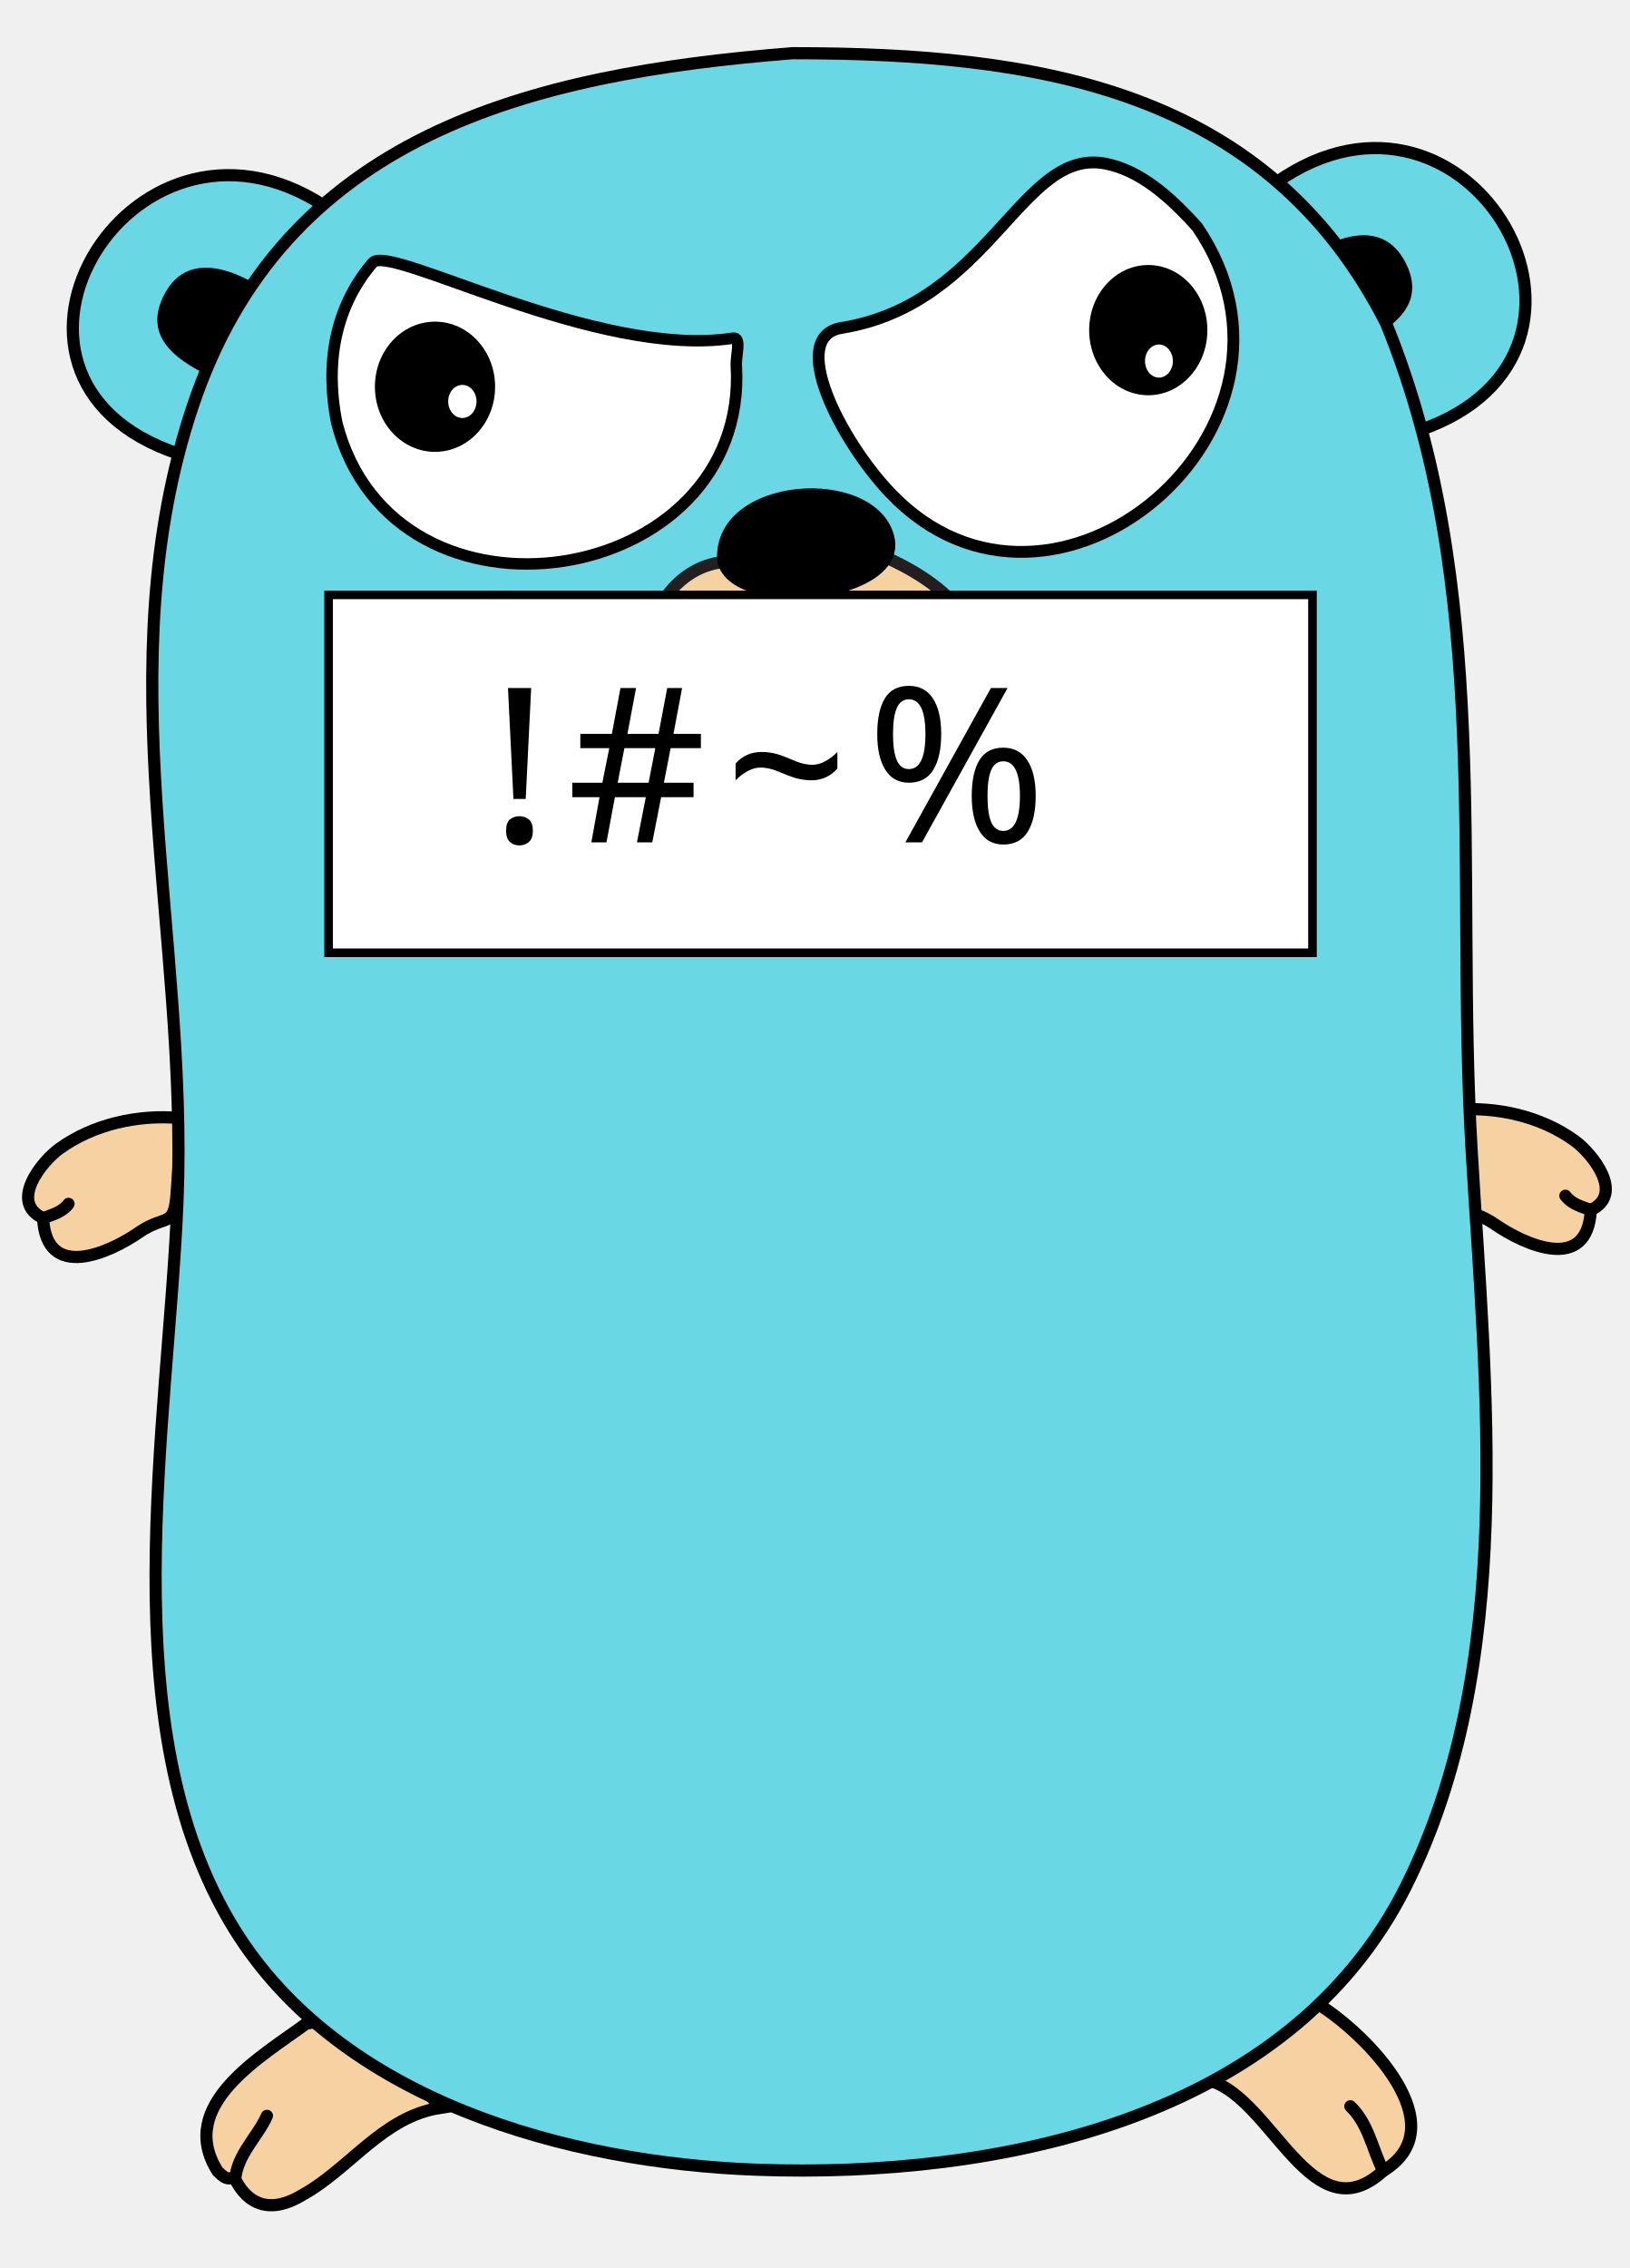
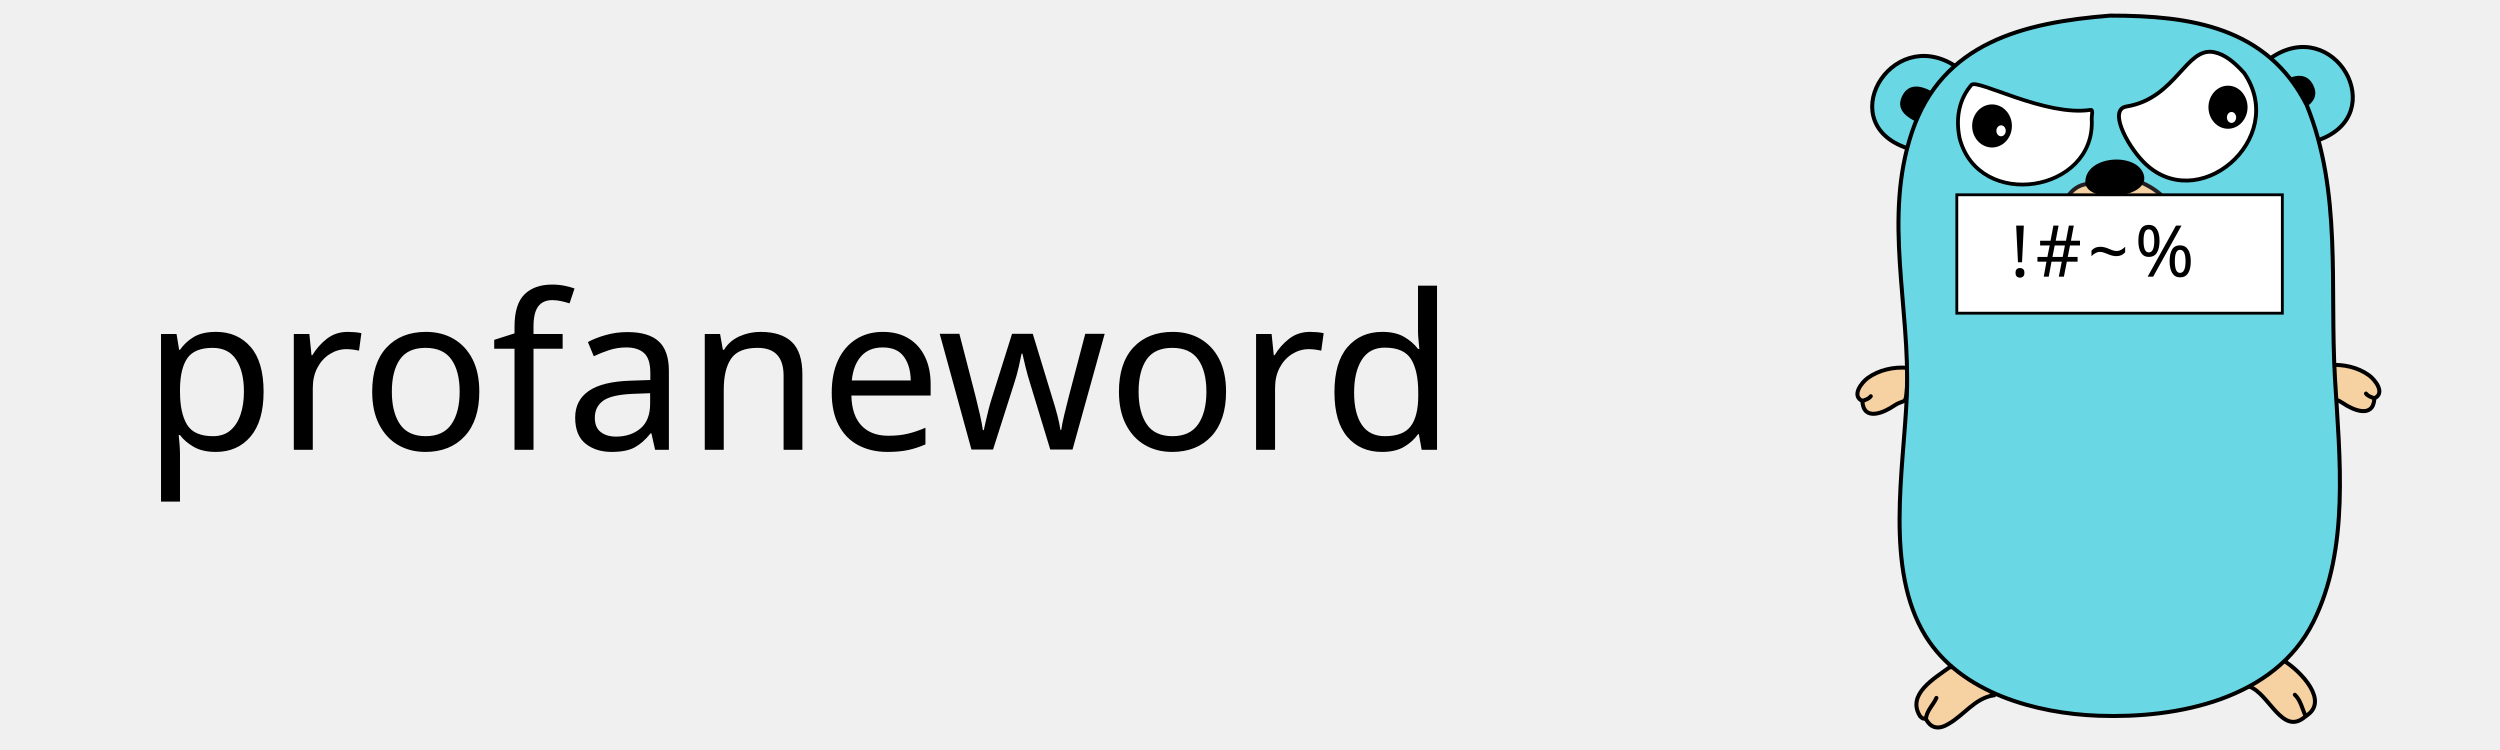
- <svg xmlns="http://www.w3.org/2000/svg" version="1.1" id="レイヤー_1" x="0px" y="0px" width="401.98px" height="559.472px" viewBox="0 0 401.98 559.472" enable-background="new 0 0 401.98 559.472" xml:space="preserve">
+ <svg xmlns="http://www.w3.org/2000/svg" version="1.1" id="レイヤー_1" x="0px" y="0px" width="1000" height="300" viewBox="0 0 1000 300" enable-background="new 0 0 401.98 559.472" xml:space="preserve">
  <defs id="defs971" />
-   <path fill-rule="evenodd" clip-rule="evenodd" fill="#F6D2A2" stroke="#000000" stroke-width="3" stroke-linecap="round" d="  M10.634,300.493c0.764,15.751,16.499,8.463,23.626,3.539c6.765-4.675,8.743-0.789,9.337-10.015  c0.389-6.064,1.088-12.128,0.744-18.216c-10.23-0.927-21.357,1.509-29.744,7.602C10.277,286.542,2.177,296.561,10.634,300.493" id="path914" />
-   <path fill-rule="evenodd" clip-rule="evenodd" fill="#C6B198" stroke="#000000" stroke-width="3" stroke-linecap="round" d="  M10.634,300.493c2.29-0.852,4.717-1.457,6.271-3.528" id="path916" />
-   <path fill-rule="evenodd" clip-rule="evenodd" fill="#6AD7E5" stroke="#000000" stroke-width="3" stroke-linecap="round" d="  M46.997,112.853C-13.3,95.897,31.536,19.189,79.956,50.74L46.997,112.853z" id="path918" />
-   <path fill-rule="evenodd" clip-rule="evenodd" fill="#6AD7E5" stroke="#000000" stroke-width="3" stroke-linecap="round" d="  M314.895,44.984c47.727-33.523,90.856,42.111,35.388,61.141L314.895,44.984z" id="path920" />
-   <path fill-rule="evenodd" clip-rule="evenodd" fill="#F6D2A2" stroke="#000000" stroke-width="3" stroke-linecap="round" d="  M325.161,494.343c12.123,7.501,34.282,30.182,16.096,41.18c-17.474,15.999-27.254-17.561-42.591-22.211  C305.271,504.342,313.643,496.163,325.161,494.343z" id="path922" />
-   <path fill-rule="evenodd" clip-rule="evenodd" fill="none" stroke="#000000" stroke-width="3" stroke-linecap="round" d="  M341.257,535.522c-2.696-5.361-3.601-11.618-8.102-15.939" id="path924" />
-   <path fill-rule="evenodd" clip-rule="evenodd" fill="#F6D2A2" stroke="#000000" stroke-width="3" stroke-linecap="round" d="  M108.579,519.975c-14.229,2.202-22.238,15.039-34.1,21.558c-11.178,6.665-15.454-2.134-16.461-3.92  c-1.752-0.799-1.605,0.744-4.309-1.979c-10.362-16.354,10.797-28.308,21.815-36.432C90.87,496.1,100.487,509.404,108.579,519.975z" id="path926" />
-   <path fill-rule="evenodd" clip-rule="evenodd" fill="none" stroke="#000000" stroke-width="3" stroke-linecap="round" d="  M58.019,537.612c0.542-6.233,5.484-10.407,7.838-15.677" id="path928" />
-   <path fill-rule="evenodd" clip-rule="evenodd" d="M49.513,91.667c-7.955-4.208-13.791-9.923-8.925-19.124  c4.505-8.518,12.874-7.593,20.83-3.385L49.513,91.667z" id="path930" />
-   <path fill-rule="evenodd" clip-rule="evenodd" d="M337.716,83.667c7.955-4.208,13.791-9.923,8.925-19.124  c-4.505-8.518-12.874-7.593-20.83-3.385L337.716,83.667z" id="path932" />
-   <path fill-rule="evenodd" clip-rule="evenodd" fill="#F6D2A2" stroke="#000000" stroke-width="3" stroke-linecap="round" d="  M392.475,298.493c-0.764,15.751-16.499,8.463-23.626,3.539c-6.765-4.675-8.743-0.789-9.337-10.015  c-0.389-6.064-1.088-12.128-0.744-18.216c10.23-0.927,21.357,1.509,29.744,7.602C392.831,284.542,400.932,294.561,392.475,298.493" id="path934" />
-   <path fill-rule="evenodd" clip-rule="evenodd" fill="#C6B198" stroke="#000000" stroke-width="3" stroke-linecap="round" d="  M392.475,298.493c-2.29-0.852-4.717-1.457-6.271-3.528" id="path936" />
-   <g id="g940">
-     <path fill-rule="evenodd" clip-rule="evenodd" fill="#6AD7E5" stroke="#000000" stroke-width="3" stroke-linecap="round" d="   M195.512,13.124c60.365,0,116.953,8.633,146.452,66.629c26.478,65.006,17.062,135.104,21.1,203.806   c3.468,58.992,11.157,127.145-16.21,181.812c-28.79,57.514-100.73,71.982-160,69.863c-46.555-1.666-102.794-16.854-129.069-59.389   c-30.826-49.9-16.232-124.098-13.993-179.622c2.652-65.771-17.815-131.742,3.792-196.101   C69.999,33.359,130.451,18.271,195.512,13.124" id="path938" />
+   <path d="m 744.947,160.386 c 0.41,8.449 8.85,4.539 12.673,1.898 3.629,-2.508 4.69,-0.423 5.008,-5.372 0.209,-3.253 0.584,-6.505 0.399,-9.771 -5.487,-0.497 -11.456,0.809 -15.954,4.078 -2.317,1.684 -6.662,7.058 -2.126,9.167" id="path914" style="clip-rule:evenodd;fill:#f6d2a2;fill-rule:evenodd;stroke:#000000;stroke-width:1.609;stroke-linecap:round" />
+   <path d="m 744.947,160.386 c 1.228,-0.457 2.53,-0.782 3.364,-1.892" id="path916" style="clip-rule:evenodd;fill:#c6b198;fill-rule:evenodd;stroke:#000000;stroke-width:1.609;stroke-linecap:round" />
+   <path d="M 764.451,59.738 C 732.109,50.643 756.158,9.498 782.13,26.422 Z" id="path918" style="clip-rule:evenodd;fill:#6ad7e5;fill-rule:evenodd;stroke:#000000;stroke-width:1.609;stroke-linecap:round" />
+   <path d="m 908.149,23.334 c 25.6,-17.981 48.734,22.588 18.982,32.795 z" id="path920" style="clip-rule:evenodd;fill:#6ad7e5;fill-rule:evenodd;stroke:#000000;stroke-width:1.609;stroke-linecap:round" />
+   <path d="m 913.655,264.365 c 6.503,4.023 18.388,16.189 8.634,22.088 -9.373,8.582 -14.619,-9.42 -22.845,-11.914 3.543,-4.811 8.033,-9.199 14.212,-10.175 z" id="path922" style="clip-rule:evenodd;fill:#f6d2a2;fill-rule:evenodd;stroke:#000000;stroke-width:1.609;stroke-linecap:round" />
+   <path d="m 922.289,286.453 c -1.446,-2.876 -1.932,-6.232 -4.346,-8.549" id="path924" style="clip-rule:evenodd;fill:none;fill-rule:evenodd;stroke:#000000;stroke-width:1.609;stroke-linecap:round" />
+   <path d="m 797.483,278.114 c -7.632,1.181 -11.928,8.067 -18.291,11.563 -5.996,3.575 -8.289,-1.145 -8.829,-2.103 -0.94,-0.429 -0.861,0.399 -2.311,-1.062 -5.558,-8.772 5.791,-15.184 11.701,-19.542 8.231,-1.664 13.39,5.472 17.73,11.142 z" id="path926" style="clip-rule:evenodd;fill:#f6d2a2;fill-rule:evenodd;stroke:#000000;stroke-width:1.609;stroke-linecap:round" />
+   <path d="m 770.363,287.574 c 0.291,-3.343 2.942,-5.582 4.204,-8.409" id="path928" style="clip-rule:evenodd;fill:none;fill-rule:evenodd;stroke:#000000;stroke-width:1.609;stroke-linecap:round" />
+   <path d="m 765.801,48.374 c -4.267,-2.257 -7.397,-5.323 -4.787,-10.258 2.416,-4.569 6.905,-4.073 11.173,-1.816 z" id="path930" style="clip-rule:evenodd;fill-rule:evenodd;stroke-width:0.536" />
+   <path d="m 920.39,44.083 c 4.267,-2.257 7.397,-5.323 4.787,-10.258 -2.416,-4.569 -6.905,-4.073 -11.173,-1.816 z" id="path932" style="clip-rule:evenodd;fill-rule:evenodd;stroke-width:0.536" />
+   <path d="m 949.762,159.314 c -0.41,8.449 -8.85,4.539 -12.673,1.898 -3.629,-2.508 -4.69,-0.423 -5.008,-5.372 -0.209,-3.253 -0.584,-6.505 -0.399,-9.771 5.487,-0.497 11.456,0.809 15.954,4.078 2.317,1.684 6.662,7.058 2.126,9.167" id="path934" style="clip-rule:evenodd;fill:#f6d2a2;fill-rule:evenodd;stroke:#000000;stroke-width:1.609;stroke-linecap:round" />
+   <path d="m 949.762,159.314 c -1.228,-0.457 -2.53,-0.782 -3.364,-1.892" id="path936" style="clip-rule:evenodd;fill:#c6b198;fill-rule:evenodd;stroke:#000000;stroke-width:1.609;stroke-linecap:round" />
+   <g id="g940" transform="matrix(0.5363885,0,0,0.5363885,739.2426,-0.7946502)">
+     <path d="m 195.512,13.124 c 60.365,0 116.953,8.633 146.452,66.629 26.478,65.006 17.062,135.104 21.1,203.806 3.468,58.992 11.157,127.145 -16.21,181.812 -28.79,57.514 -100.73,71.982 -160,69.863 C 140.299,533.568 84.06,518.38 57.785,475.845 26.959,425.945 41.553,351.747 43.792,296.223 46.444,230.452 25.977,164.481 47.584,100.122 69.999,33.359 130.451,18.271 195.512,13.124" id="path938" style="clip-rule:evenodd;fill:#6ad7e5;fill-rule:evenodd;stroke:#000000;stroke-width:3;stroke-linecap:round" />
  </g>
-   <path d="m 273.107,40.436 c -21.144,-4.528 -28.394,34.47 -65.514,40.463 -13.336,2.153 -0.349,27.604 12.006,40.639 40.245,42.462 109.386,-16.317 75.763,-65.555 -7.349,-8.203 -14.401,-13.865 -22.255,-15.547 z" id="path942" style="clip-rule:evenodd;fill:#ffffff;fill-rule:evenodd;stroke:#000000;stroke-width:2.908;stroke-linecap:round" />
-   <path d="m 83.103,104.35 c 14.047,54.85 101.864,40.807 98.554,-14.213 -0.141,-2.337 1.346,-7.045 -0.804,-6.715 C 147.164,88.603 96.124,59.969 91.958,64.808 83.719,74.376 79.789,87.72 83.103,104.35" id="path944" style="clip-rule:evenodd;fill:#ffffff;fill-rule:evenodd;stroke:#000000;stroke-width:2.821;stroke-linecap:round" />
-   <path fill-rule="evenodd" clip-rule="evenodd" fill="#FFFFFF" stroke="#000000" stroke-width="3" stroke-linecap="round" d="  M218.594,169.762c0.046,8.191,1.861,17.387,0.312,26.101c-2.091,3.952-6.193,4.37-9.729,5.967c-4.89-0.767-9.002-3.978-10.963-8.552  c-1.255-9.946,0.468-19.576,0.785-29.526L218.594,169.762z" id="path946" />
-   <g id="g952">
-     <ellipse fill-rule="evenodd" clip-rule="evenodd" cx="107.324" cy="95.404" rx="14.829" ry="16.062" id="ellipse948" />
-     <ellipse fill-rule="evenodd" clip-rule="evenodd" fill="#FFFFFF" cx="114.069" cy="99.029" rx="3.496" ry="4.082" id="ellipse950" />
+   <path d="m 885.734,20.895 c -11.342,-2.429 -15.23,18.489 -35.141,21.704 -7.153,1.155 -0.187,14.806 6.44,21.798 21.587,22.776 58.673,-8.752 40.639,-35.163 -3.942,-4.4 -7.724,-7.437 -11.937,-8.339 z" id="path942" style="clip-rule:evenodd;fill:#ffffff;fill-rule:evenodd;stroke:#000000;stroke-width:1.56;stroke-linecap:round" />
+   <path d="m 783.818,55.177 c 7.535,29.421 54.639,21.888 52.863,-7.624 -0.075,-1.253 0.722,-3.779 -0.431,-3.602 -18.07,2.779 -45.447,-12.58 -47.682,-9.984 -4.419,5.132 -6.527,12.29 -4.749,21.21" id="path944" style="clip-rule:evenodd;fill:#ffffff;fill-rule:evenodd;stroke:#000000;stroke-width:1.513;stroke-linecap:round" />
+   <path d="m 856.494,90.264 c 0.025,4.394 0.998,9.326 0.167,14 -1.122,2.12 -3.322,2.344 -5.219,3.201 -2.623,-0.411 -4.829,-2.134 -5.88,-4.587 -0.673,-5.335 0.251,-10.5 0.421,-15.837 z" id="path946" style="clip-rule:evenodd;fill:#ffffff;fill-rule:evenodd;stroke:#000000;stroke-width:1.609;stroke-linecap:round" />
+   <g id="g952" transform="matrix(0.5363885,0,0,0.5363885,739.2426,-0.7946502)">
+     <ellipse cx="107.324" cy="95.404" rx="14.829" ry="16.062" id="ellipse948" style="clip-rule:evenodd;fill-rule:evenodd" />
+     <ellipse cx="114.069" cy="99.029" rx="3.496" ry="4.082" id="ellipse950" style="clip-rule:evenodd;fill:#ffffff;fill-rule:evenodd" />
  </g>
-   <g id="g958" transform="translate(47.72747,-5.965934)">
+   <g id="g958" transform="matrix(0.5363885,0,0,0.5363885,764.8431,-3.994702)">
    <ellipse cx="235.571" cy="87.404" rx="14.582" ry="16.062" id="ellipse954" style="clip-rule:evenodd;fill-rule:evenodd" />
    <ellipse cx="238.204" cy="95.029" rx="3.438" ry="4.082" id="ellipse956" style="clip-rule:evenodd;fill:#ffffff;fill-rule:evenodd" />
  </g>
-   <path fill-rule="evenodd" clip-rule="evenodd" fill="#FFFFFF" stroke="#000000" stroke-width="3" stroke-linecap="round" d="  M176.217,168.87c-6.47,15.68,3.608,47.035,21.163,23.908c-1.255-9.946,0.468-19.576,0.785-29.526L176.217,168.87z" id="path960" />
-   <g id="g966">
-     <path fill-rule="evenodd" clip-rule="evenodd" fill="#F6D2A2" stroke="#231F20" stroke-width="3" stroke-linecap="round" d="   M178.431,138.673c-12.059,1.028-21.916,15.366-15.646,26.709c8.303,15.024,26.836-1.329,38.379,0.203   c13.285,0.272,24.17,14.047,34.84,2.49c11.867-12.854-5.109-25.373-18.377-30.97L178.431,138.673z" id="path962" />
-     <path fill-rule="evenodd" clip-rule="evenodd" d="M176.913,138.045c-0.893-20.891,38.938-23.503,43.642-6.016   C225.247,149.475,178.874,153.527,176.913,138.045C175.348,125.682,176.913,138.045,176.913,138.045z" id="path964" />
+   <path d="m 833.763,89.785 c -3.47,8.411 1.935,25.229 11.352,12.824 -0.673,-5.335 0.251,-10.5 0.421,-15.837 z" id="path960" style="clip-rule:evenodd;fill:#ffffff;fill-rule:evenodd;stroke:#000000;stroke-width:1.609;stroke-linecap:round" />
+   <g id="g966" transform="matrix(0.5363885,0,0,0.5363885,739.2426,-0.7946502)">
+     <path d="m 178.431,138.673 c -12.059,1.028 -21.916,15.366 -15.646,26.709 8.303,15.024 26.836,-1.329 38.379,0.203 13.285,0.272 24.17,14.047 34.84,2.49 11.867,-12.854 -5.109,-25.373 -18.377,-30.97 z" id="path962" style="clip-rule:evenodd;fill:#f6d2a2;fill-rule:evenodd;stroke:#231f20;stroke-width:3;stroke-linecap:round" />
+     <path d="m 176.913,138.045 c -0.893,-20.891 38.938,-23.503 43.642,-6.016 4.692,17.446 -41.681,21.498 -43.642,6.016 -1.565,-12.363 0,0 0,0 z" id="path964" style="clip-rule:evenodd;fill-rule:evenodd" />
  </g>
-   <rect style="fill:#ffffff;fill-opacity:1;stroke:#000000;stroke-width:4.233;stroke-linecap:butt;stroke-miterlimit:4;stroke-dasharray:none;stroke-opacity:1;paint-order:stroke markers fill" id="rect975" width="240.626" height="86.175" x="82.129" y="147.8" />
-   <text xml:space="preserve" style="font-style:normal;font-variant:normal;font-weight:500;font-stretch:normal;font-size:53.333px;line-height:1.25;font-family:aakar;-inkscape-font-specification:'aakar Medium';letter-spacing:4.5px;word-spacing:8.05px;fill:#000000;fill-opacity:1;stroke:none" x="121.014" y="207.796" id="text979">
-     <tspan x="121.014" y="207.796" id="tspan981" style="font-style:normal;font-variant:normal;font-weight:normal;font-stretch:normal;font-family:Gubbi;-inkscape-font-specification:Gubbi">!#~%</tspan>
+   <rect style="fill:#ffffff;fill-opacity:1;stroke:#000000;stroke-width:2.271;stroke-linecap:butt;stroke-miterlimit:4;stroke-dasharray:none;stroke-opacity:1;paint-order:stroke markers fill" id="rect975" width="129.069" height="46.223" x="783.296" y="78.483" />
+   <text xml:space="preserve" style="font-style:normal;font-variant:normal;font-weight:500;font-stretch:normal;font-size:28.607px;line-height:1.25;font-family:aakar;-inkscape-font-specification:'aakar Medium';letter-spacing:2.414px;word-spacing:4.318px;fill:#000000;fill-opacity:1;stroke:none;stroke-width:0.536" x="804.153" y="110.665" id="text979">
+     <tspan x="804.153" y="110.665" id="tspan981" style="font-style:normal;font-variant:normal;font-weight:normal;font-stretch:normal;font-family:Gubbi;-inkscape-font-specification:Gubbi;stroke-width:0.536">!#~%</tspan>
+   </text>
+   <text xml:space="preserve" style="font-style:normal;font-variant:normal;font-weight:normal;font-stretch:normal;font-size:86.379px;line-height:1.25;font-family:'Segoe UI';-inkscape-font-specification:'Segoe UI';letter-spacing:0px;word-spacing:0px;fill:#000000;fill-opacity:1;stroke:none;stroke-width:2.159;" x="57.059" y="179.911" id="text923">
+     <tspan id="tspan921" x="57.059" y="179.911" style="stroke-width:2.159;-inkscape-font-specification:'Segoe UI';font-family:'Segoe UI';font-weight:normal;font-style:normal;font-stretch:normal;font-variant:normal;">profaneword</tspan>
  </text>
</svg>
